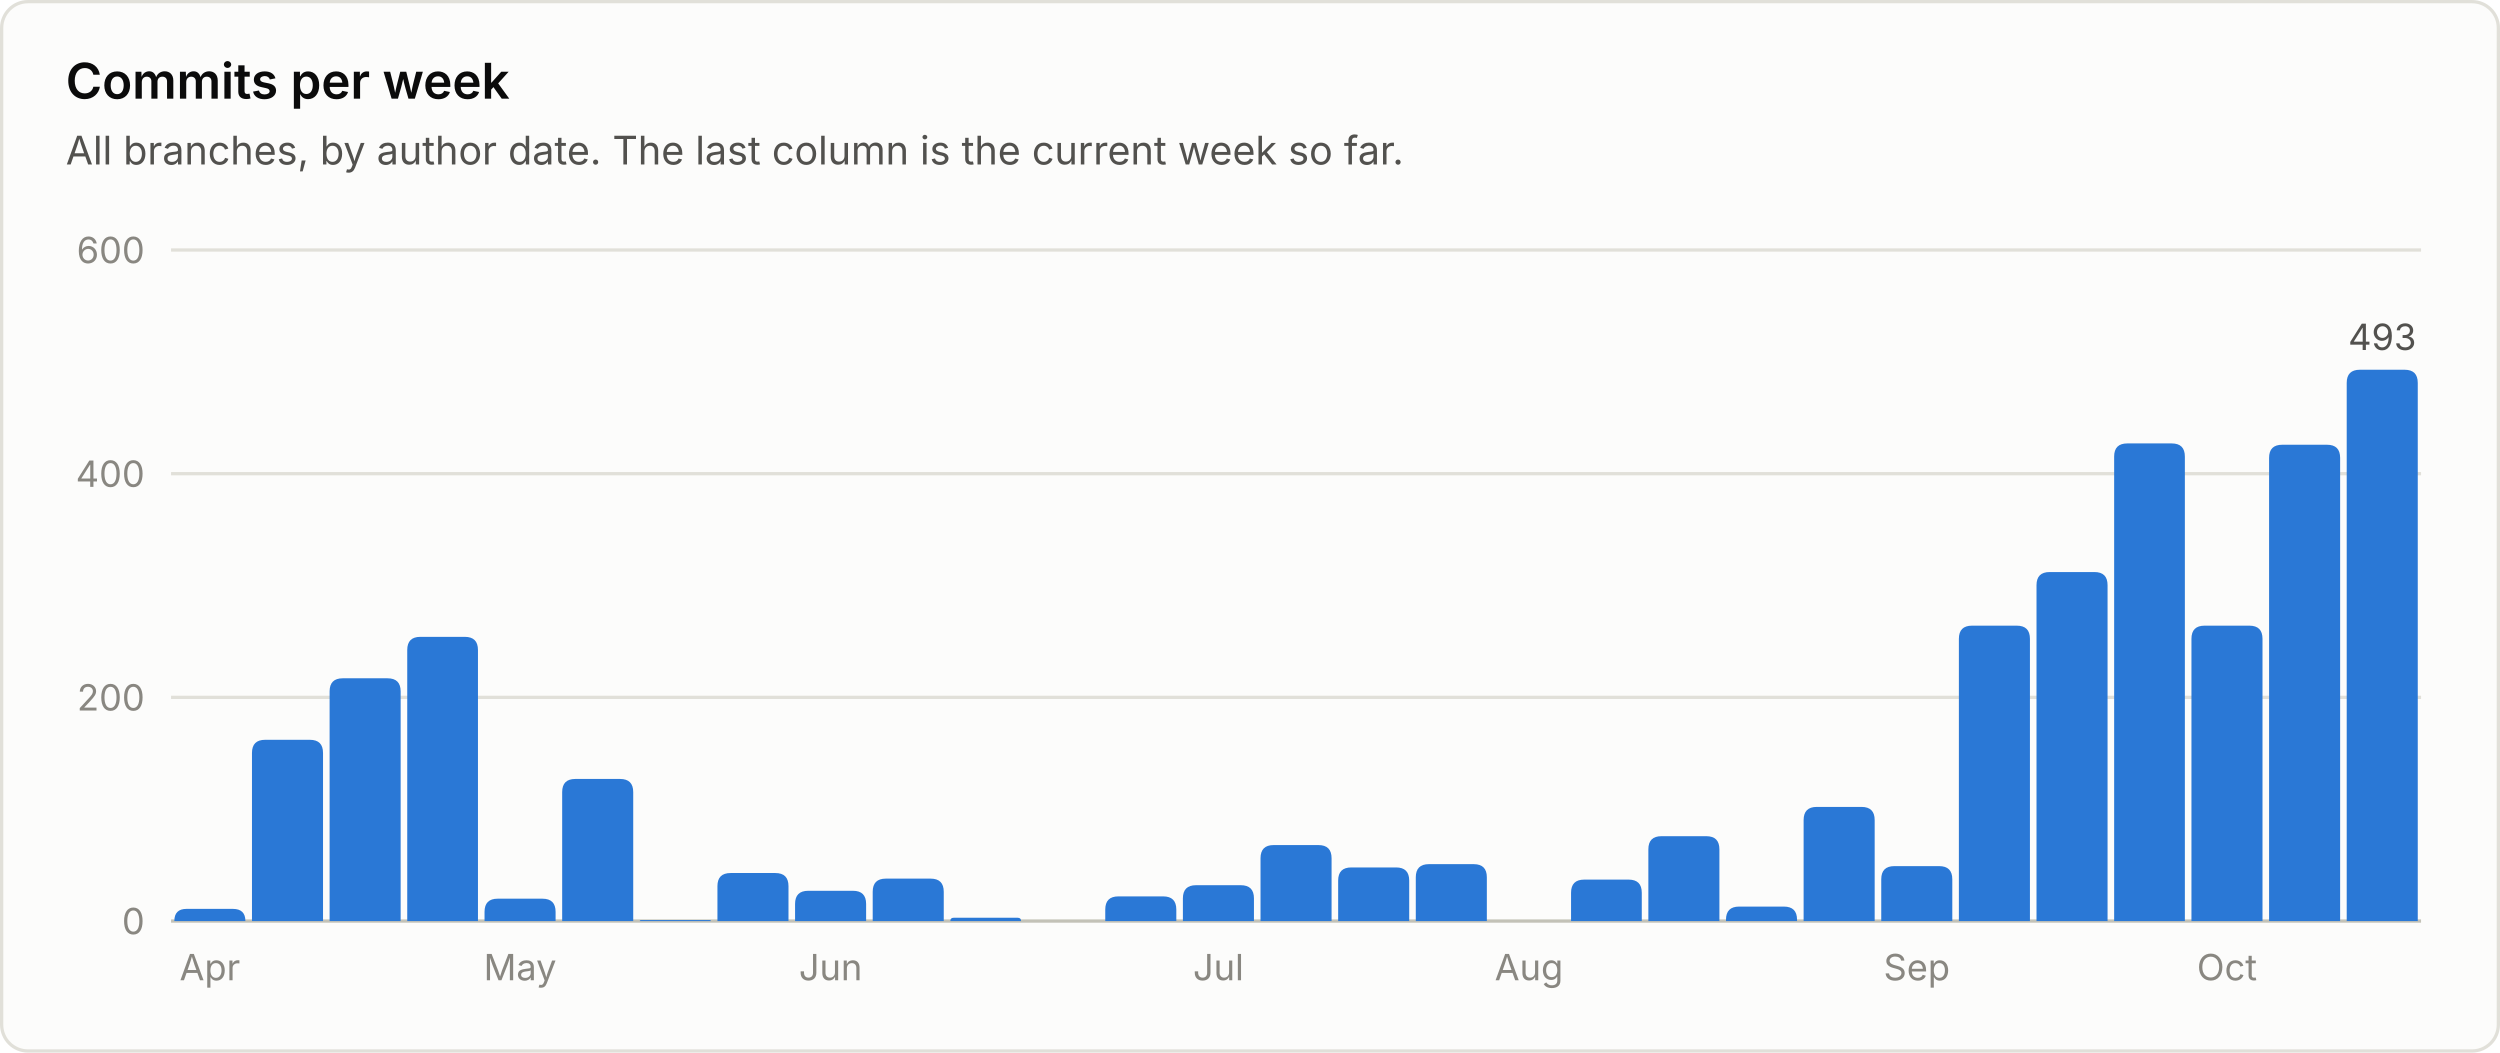
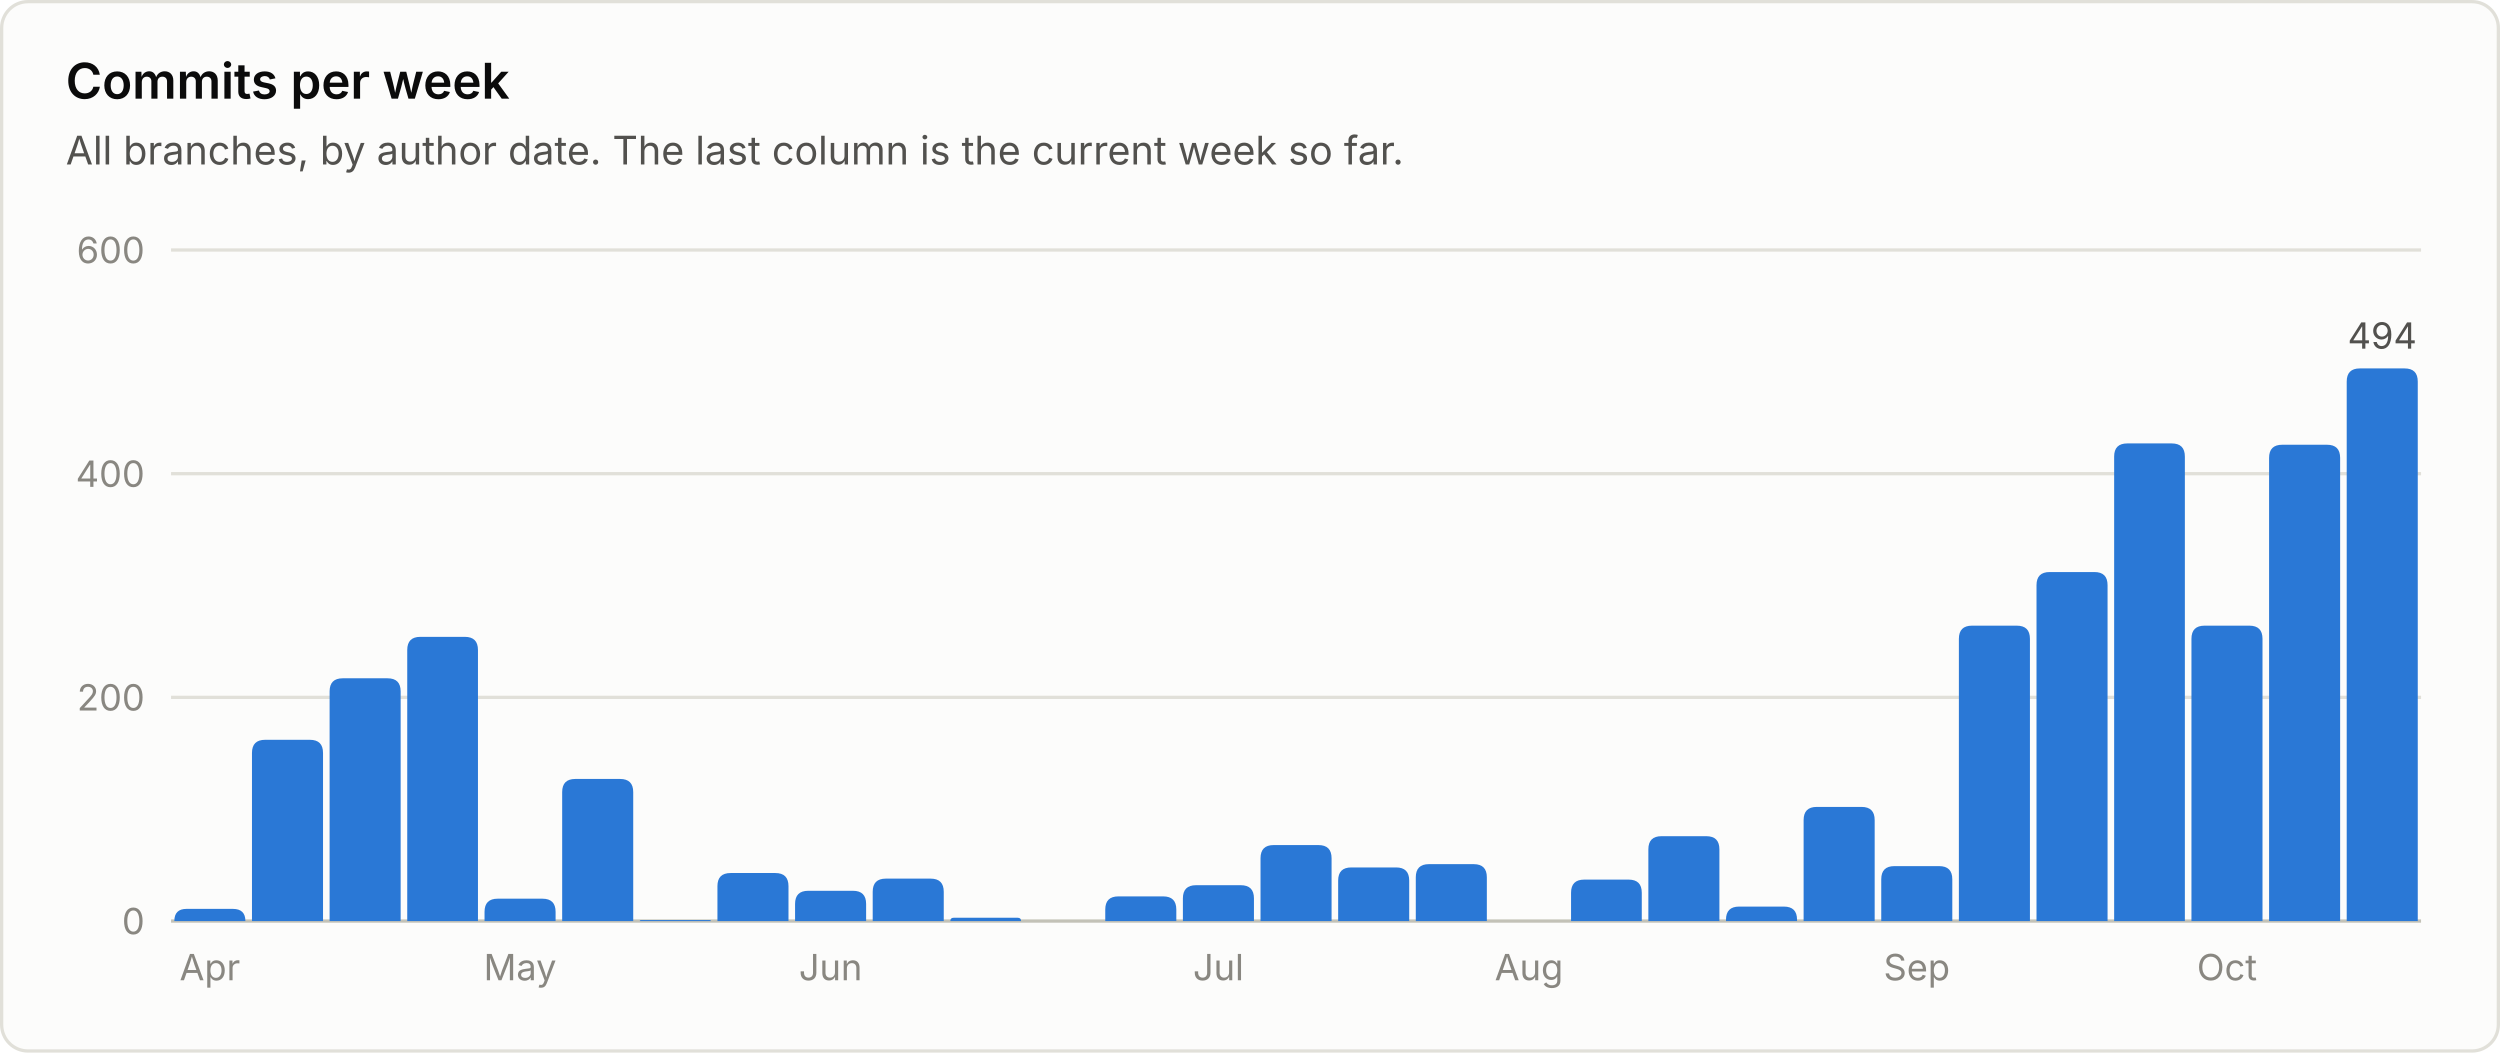
<svg xmlns="http://www.w3.org/2000/svg" viewBox="0 0 760 320" width="760" height="320" role="img" font-family="system-ui, -apple-system, 'Segoe UI', sans-serif">
  <rect x="0.5" y="0.5" width="759" height="319" rx="8" fill="#fcfcfb" stroke="#e1e0d9" />
  <text x="20.0" y="30.0" fill="#0b0b0b" font-size="15" font-weight="600" text-anchor="start">Commits per week</text>
  <text x="20.0" y="50.0" fill="#52514e" font-size="12" font-weight="400" text-anchor="start">All branches, by author date. The last column is the current week so far.</text>
  <line x1="52" y1="280.0" x2="736" y2="280.0" stroke="#c3c2b7" stroke-width="1" />
  <text x="44.0" y="284.0" fill="#898781" font-size="11" font-weight="400" text-anchor="end">0</text>
  <line x1="52" y1="212.0" x2="736" y2="212.0" stroke="#e1e0d9" stroke-width="1" />
  <text x="44.0" y="216.0" fill="#898781" font-size="11" font-weight="400" text-anchor="end">200</text>
  <line x1="52" y1="144.0" x2="736" y2="144.0" stroke="#e1e0d9" stroke-width="1" />
  <text x="44.0" y="148.0" fill="#898781" font-size="11" font-weight="400" text-anchor="end">400</text>
  <line x1="52" y1="76.0" x2="736" y2="76.0" stroke="#e1e0d9" stroke-width="1" />
  <text x="44.0" y="80.0" fill="#898781" font-size="11" font-weight="400" text-anchor="end">600</text>
  <path d="M53.0 280.0 V280.0 Q53.0 276.3 56.7 276.3 H70.8 Q74.6 276.3 74.6 280.0 V280.0 Z" fill="#2a78d6" />
  <text x="63.8" y="298.0" fill="#898781" font-size="11" font-weight="400" text-anchor="middle">Apr</text>
  <path d="M76.6 280.0 V228.9 Q76.6 224.9 80.6 224.9 H94.2 Q98.2 224.9 98.2 228.9 V280.0 Z" fill="#2a78d6" />
  <path d="M100.2 280.0 V210.2 Q100.2 206.2 104.2 206.2 H117.8 Q121.8 206.2 121.8 210.2 V280.0 Z" fill="#2a78d6" />
  <path d="M123.8 280.0 V197.6 Q123.8 193.6 127.8 193.6 H141.3 Q145.3 193.6 145.3 197.6 V280.0 Z" fill="#2a78d6" />
  <path d="M147.3 280.0 V277.2 Q147.3 273.2 151.3 273.2 H164.9 Q168.9 273.2 168.9 277.2 V280.0 Z" fill="#2a78d6" />
  <text x="158.1" y="298.0" fill="#898781" font-size="11" font-weight="400" text-anchor="middle">May</text>
  <path d="M170.9 280.0 V240.8 Q170.9 236.8 174.9 236.8 H188.5 Q192.5 236.8 192.5 240.8 V280.0 Z" fill="#2a78d6" />
  <path d="M194.5 280.0 V280.0 Q194.5 279.7 194.9 279.7 H215.8 Q216.1 279.7 216.1 280.0 V280.0 Z" fill="#2a78d6" />
  <path d="M218.1 280.0 V269.4 Q218.1 265.4 222.1 265.4 H235.7 Q239.7 265.4 239.7 269.4 V280.0 Z" fill="#2a78d6" />
  <path d="M241.7 280.0 V274.8 Q241.7 270.8 245.7 270.8 H259.3 Q263.3 270.8 263.3 274.8 V280.0 Z" fill="#2a78d6" />
  <text x="252.5" y="298.0" fill="#898781" font-size="11" font-weight="400" text-anchor="middle">Jun</text>
  <path d="M265.3 280.0 V271.1 Q265.3 267.1 269.3 267.1 H282.9 Q286.9 267.1 286.9 271.1 V280.0 Z" fill="#2a78d6" />
  <path d="M288.9 280.0 V280.0 Q288.9 279.0 289.9 279.0 H309.4 Q310.4 279.0 310.4 280.0 V280.0 Z" fill="#2a78d6" />
  <path d="M336.0 280.0 V276.5 Q336.0 272.5 340.0 272.5 H353.6 Q357.6 272.5 357.6 276.5 V280.0 Z" fill="#2a78d6" />
  <path d="M359.6 280.0 V273.1 Q359.6 269.1 363.6 269.1 H377.2 Q381.2 269.1 381.2 273.1 V280.0 Z" fill="#2a78d6" />
  <text x="370.4" y="298.0" fill="#898781" font-size="11" font-weight="400" text-anchor="middle">Jul</text>
  <path d="M383.2 280.0 V260.9 Q383.2 256.9 387.2 256.9 H400.8 Q404.8 256.9 404.8 260.9 V280.0 Z" fill="#2a78d6" />
  <path d="M406.8 280.0 V267.7 Q406.8 263.7 410.8 263.7 H424.4 Q428.4 263.7 428.4 267.7 V280.0 Z" fill="#2a78d6" />
  <path d="M430.4 280.0 V266.7 Q430.4 262.7 434.4 262.7 H448.0 Q452.0 262.7 452.0 266.7 V280.0 Z" fill="#2a78d6" />
  <text x="464.8" y="298.0" fill="#898781" font-size="11" font-weight="400" text-anchor="middle">Aug</text>
  <path d="M477.6 280.0 V271.4 Q477.6 267.4 481.6 267.4 H495.1 Q499.1 267.4 499.1 271.4 V280.0 Z" fill="#2a78d6" />
  <path d="M501.1 280.0 V258.2 Q501.1 254.2 505.1 254.2 H518.7 Q522.7 254.2 522.7 258.2 V280.0 Z" fill="#2a78d6" />
  <path d="M524.7 280.0 V279.6 Q524.7 275.6 528.7 275.6 H542.3 Q546.3 275.6 546.3 279.6 V280.0 Z" fill="#2a78d6" />
  <path d="M548.3 280.0 V249.3 Q548.3 245.3 552.3 245.3 H565.9 Q569.9 245.3 569.9 249.3 V280.0 Z" fill="#2a78d6" />
  <path d="M571.9 280.0 V267.3 Q571.9 263.3 575.9 263.3 H589.5 Q593.5 263.3 593.5 267.3 V280.0 Z" fill="#2a78d6" />
  <text x="582.7" y="298.0" fill="#898781" font-size="11" font-weight="400" text-anchor="middle">Sep</text>
  <path d="M595.5 280.0 V194.2 Q595.5 190.2 599.5 190.2 H613.1 Q617.1 190.2 617.1 194.2 V280.0 Z" fill="#2a78d6" />
  <path d="M619.1 280.0 V177.9 Q619.1 173.9 623.1 173.9 H636.7 Q640.7 173.9 640.7 177.9 V280.0 Z" fill="#2a78d6" />
  <path d="M642.7 280.0 V138.8 Q642.7 134.8 646.7 134.8 H660.2 Q664.2 134.8 664.2 138.8 V280.0 Z" fill="#2a78d6" />
  <path d="M666.2 280.0 V194.2 Q666.2 190.2 670.2 190.2 H683.8 Q687.8 190.2 687.8 194.2 V280.0 Z" fill="#2a78d6" />
  <text x="677.0" y="298.0" fill="#898781" font-size="11" font-weight="400" text-anchor="middle">Oct</text>
  <path d="M689.8 280.0 V139.2 Q689.8 135.2 693.8 135.2 H707.4 Q711.4 135.2 711.4 139.2 V280.0 Z" fill="#2a78d6" />
-   <path d="M713.4 280.0 V116.4 Q713.4 112.4 717.4 112.4 H731.0 Q735.0 112.4 735.0 116.4 V280.0 Z" fill="#2a78d6" />
-   <text x="724.2" y="106.4" fill="#52514e" font-size="11" font-weight="400" text-anchor="middle">493</text>
+   <path d="M713.4 280.0 V116.0 Q713.4 112.0 717.4 112.0 H731.0 Q735.0 112.0 735.0 116.0 V280.0 Z" fill="#2a78d6" />
+   <text x="724.2" y="106.0" fill="#52514e" font-size="11" font-weight="400" text-anchor="middle">494</text>
</svg>
